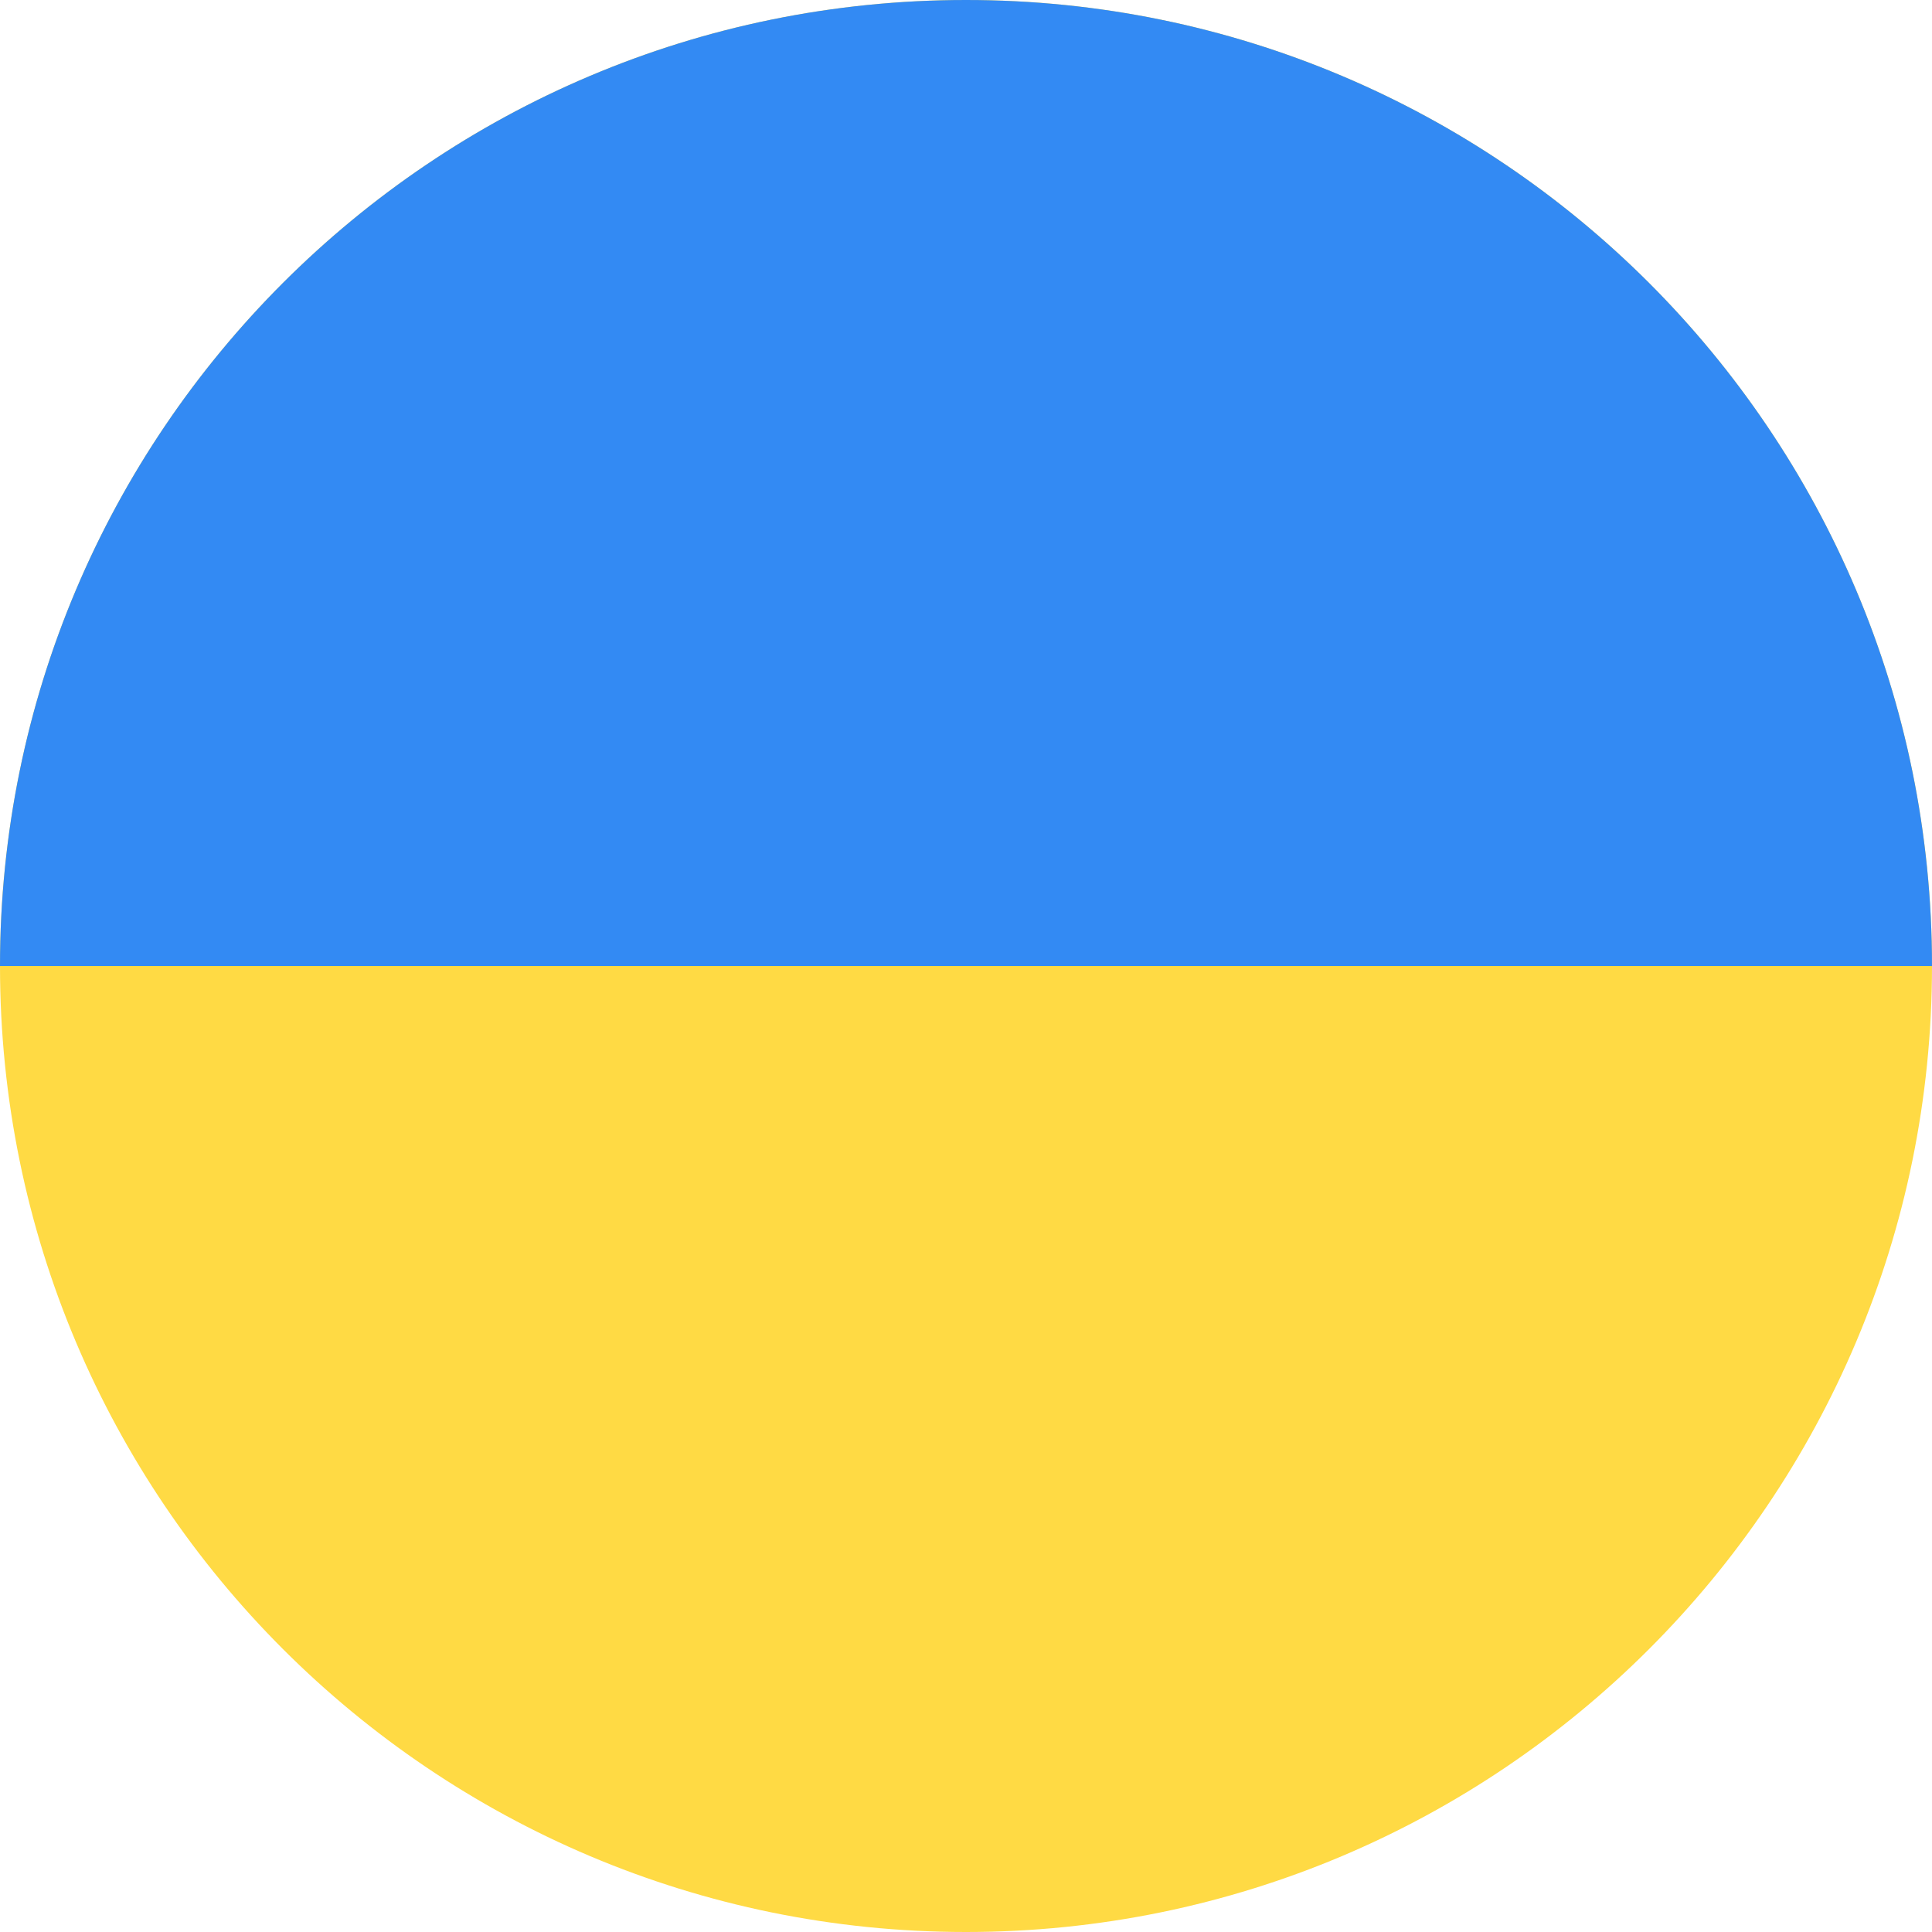
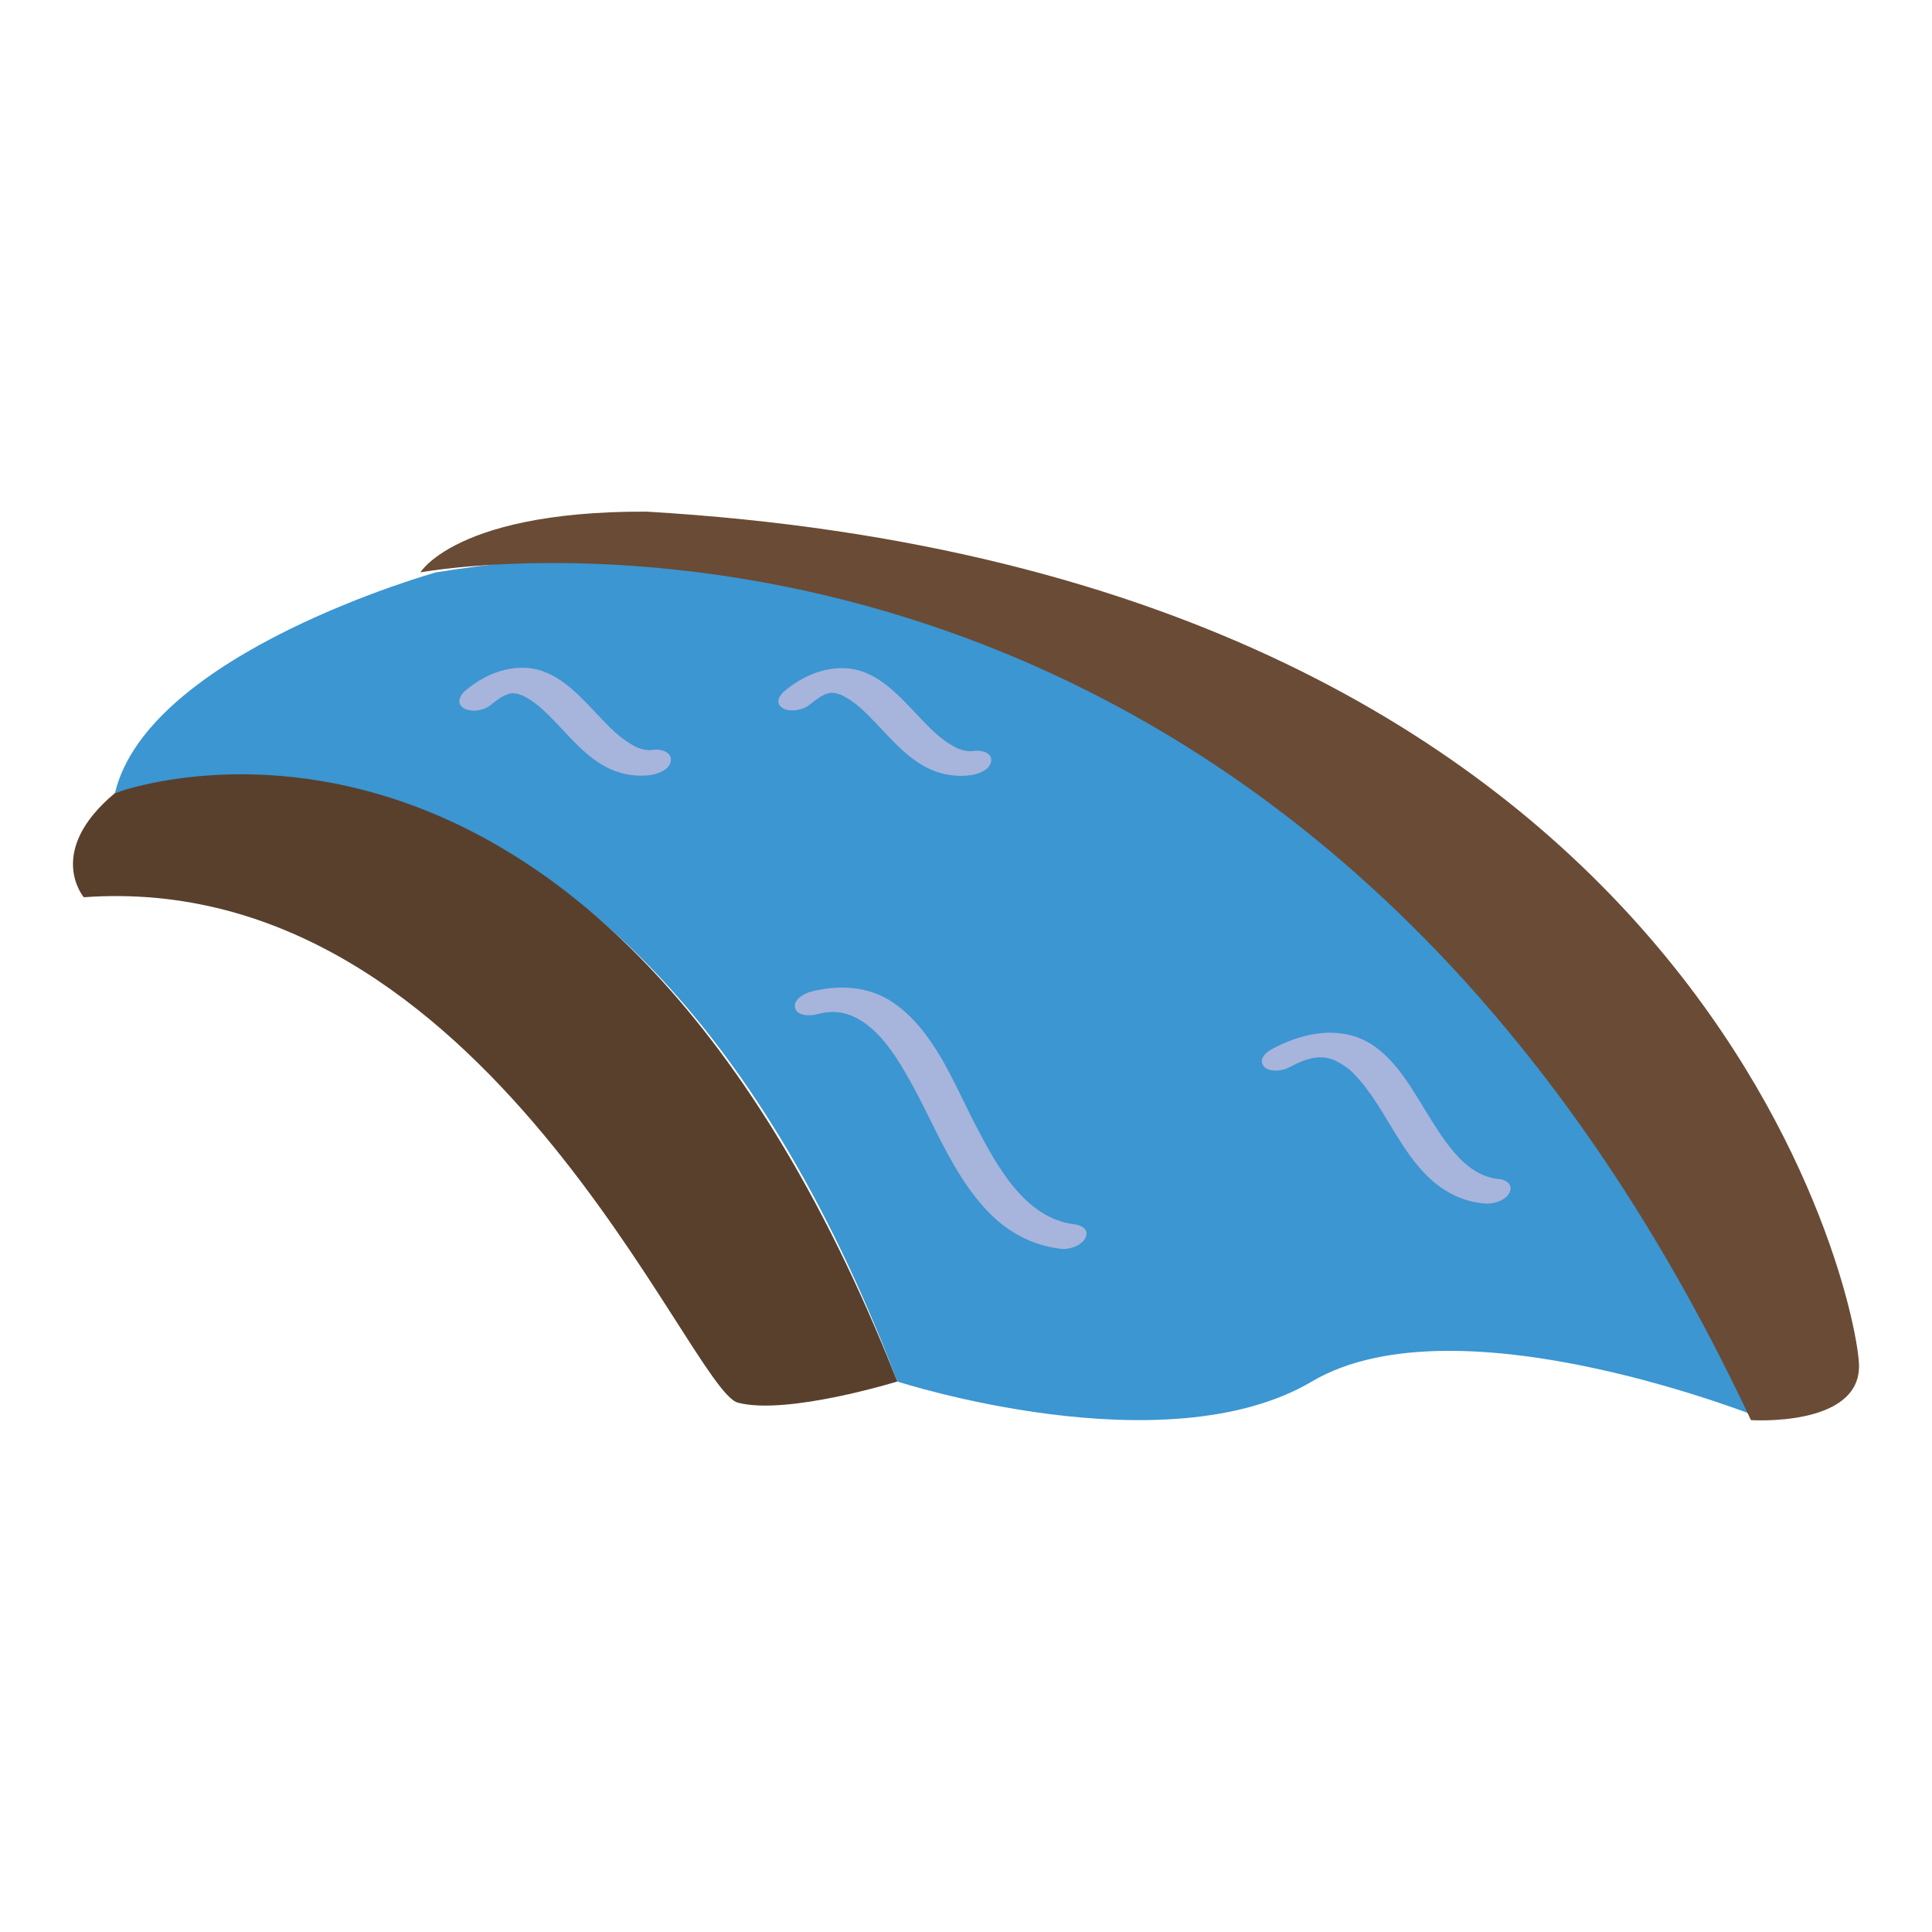
- <svg xmlns="http://www.w3.org/2000/svg" version="1.1" id="Layer_1" x="0px" y="0px" viewBox="0 0 512 512" style="enable-background:new 0 0 512 512;" xml:space="preserve">
-   <circle style="fill:#FFDA44;" cx="256" cy="256" r="256" />
-   <path style="fill:#338AF3;" d="M0,256C0,114.616,114.616,0,256,0s256,114.616,256,256" />
+ <svg xmlns="http://www.w3.org/2000/svg" version="1.1" id="Layer_1" x="0px" y="0px" viewBox="0 0 100 100" enable-background="new 0 0 100 100" xml:space="preserve">
  <g>
- </g>
-   <g>
- </g>
-   <g>
- </g>
-   <g>
- </g>
-   <g>
- </g>
-   <g>
- </g>
-   <g>
- </g>
-   <g>
- </g>
-   <g>
- </g>
-   <g>
- </g>
-   <g>
- </g>
-   <g>
- </g>
-   <g>
- </g>
-   <g>
- </g>
-   <g>
- </g>
+     <g>
+       <path fill="#3B96D2" d="M5.95,41.049c0,0,25.612-8.652,40.494,30.457c0,0,13.844,4.499,21.458,0c7.614-4.499,23.535,2,23.535,2    S68.305,22.098,22.564,29.627C22.564,29.627,7.681,33.78,5.95,41.049z" />
+       <g>
+         <g>
+           <path fill="#A7B4DC" d="M25.372,36.511c0.176-0.145,0.357-0.281,0.548-0.406c0.094-0.061,0.007-0.009-0.012,0.002      c0.039-0.023,0.079-0.044,0.119-0.063c0.09-0.044,0.18-0.085,0.272-0.124c-0.18,0.077-0.001,0.008,0.087-0.019      c0.192-0.059-0.017-0.006,0.027-0.007c0.035-0.001,0.255-0.017,0.122-0.015c-0.127,0.002,0.144,0.016,0.184,0.019      c0.042,0.004-0.116-0.041,0.044,0.01c0.064,0.021,0.129,0.039,0.194,0.06c0.038,0.012,0.239,0.102,0.1,0.036      c0.074,0.035,0.145,0.074,0.216,0.115c0.254,0.147,0.546,0.368,0.731,0.531c1.018,0.895,1.887,2.149,3.094,2.895      c0.764,0.472,1.655,0.689,2.55,0.574c0.399-0.051,1.016-0.271,1.074-0.744c0.057-0.46-0.525-0.614-0.876-0.569      c-0.09,0.012-0.179,0.019-0.27,0.024c-0.049,0.003,0.129,0.018-0.051-0.007c-0.06-0.008-0.269-0.038-0.103-0.004      c-0.094-0.019-0.187-0.045-0.279-0.075c-0.226-0.074-0.124-0.03-0.317-0.132c-0.154-0.082-0.302-0.175-0.445-0.275      c-0.568-0.398-1.029-0.901-1.535-1.436c-0.996-1.054-2.114-2.279-3.672-2.336c-1.139-0.042-2.194,0.441-3.06,1.156      c-0.29,0.239-0.531,0.661-0.123,0.927C24.367,36.89,25.038,36.786,25.372,36.511L25.372,36.511z" />
+         </g>
+       </g>
+       <g>
+         <g>
+           <path fill="#A7B4DC" d="M66.696,55.263c0.268-0.141,0.541-0.276,0.825-0.38c0.025-0.009,0.074-0.028,0.207-0.062      c0.065-0.017,0.13-0.034,0.195-0.05c0.182-0.045-0.038,0.001,0.068-0.014c0.105-0.014,0.21-0.026,0.316-0.032      c0.188-0.011,0.052,0,0.013-0.001c0.056,0.001,0.112,0.004,0.168,0.009c0.055,0.004,0.109,0.01,0.163,0.018      c-0.015-0.002-0.119-0.024-0.021-0.005c0.116,0.023,0.23,0.056,0.343,0.093c0.198,0.065,0.609,0.306,0.826,0.485      c0.334,0.277,0.621,0.619,0.885,0.962c1.144,1.492,1.874,3.314,3.241,4.633c0.817,0.789,1.8,1.287,2.942,1.375      c0.431,0.033,1.058-0.143,1.265-0.564c0.206-0.417-0.18-0.677-0.561-0.706c-0.71-0.055-1.446-0.464-2.051-1.1      c-0.679-0.714-1.201-1.563-1.714-2.398c-0.953-1.551-2.003-3.467-3.914-3.946c-1.37-0.343-2.792,0.053-4.011,0.694      c-0.311,0.164-0.758,0.513-0.482,0.899C65.652,55.529,66.375,55.432,66.696,55.263L66.696,55.263z" />
+         </g>
+       </g>
+       <g>
+         <g>
+           <path fill="#A7B4DC" d="M41.875,36.498c0.178-0.147,0.361-0.281,0.553-0.41c0.04-0.027,0.081-0.052,0.123-0.076      c-0.016,0.009-0.109,0.058-0.014,0.01c0.09-0.046,0.182-0.085,0.274-0.125c-0.178,0.078,0.003,0.005,0.09-0.021      c0.191-0.058-0.014-0.007,0.03-0.007c0.034,0,0.255-0.014,0.125-0.014c-0.125,0,0.148,0.016,0.186,0.02      c0.04,0.004-0.108-0.038,0.047,0.014c0.064,0.022,0.131,0.038,0.195,0.06c0.16,0.053-0.01-0.014,0.104,0.042      c0.074,0.036,0.146,0.075,0.217,0.116c0.255,0.147,0.531,0.357,0.701,0.507c1.074,0.952,1.92,2.182,3.157,2.946      c0.768,0.474,1.665,0.681,2.562,0.566c0.388-0.05,1.018-0.263,1.079-0.726c0.06-0.455-0.533-0.581-0.867-0.538      c-0.041,0.005-0.302,0.028-0.187,0.023c0.113-0.004-0.104-0.005-0.14-0.008c-0.06-0.005-0.267-0.043-0.107-0.009      c-0.095-0.021-0.189-0.046-0.281-0.076c-0.22-0.072-0.134-0.04-0.322-0.139c-0.156-0.082-0.305-0.176-0.449-0.277      c-0.556-0.39-1.054-0.93-1.55-1.455c-1.002-1.06-2.126-2.285-3.694-2.336c-1.143-0.037-2.209,0.447-3.078,1.164      c-0.286,0.236-0.536,0.625-0.132,0.892C40.86,36.882,41.554,36.763,41.875,36.498L41.875,36.498z" />
+         </g>
+       </g>
+       <g>
+         <g>
+           <path fill="#A7B4DC" d="M42.278,52.5c0.474-0.123,0.911-0.163,1.351-0.065c0.489,0.109,0.916,0.342,1.316,0.659      c0.902,0.715,1.541,1.763,2.101,2.75c1.302,2.296,2.235,4.934,4.091,6.867c1.029,1.072,2.294,1.755,3.777,1.929      c0.425,0.05,1.063-0.154,1.265-0.564c0.211-0.428-0.185-0.662-0.561-0.706c-2.561-0.3-4.024-3.033-5.092-5.074      c-1.155-2.207-2.162-4.953-4.308-6.41c-1.263-0.858-2.81-0.927-4.253-0.554c-0.338,0.087-0.927,0.405-0.809,0.843      C41.274,52.616,41.951,52.584,42.278,52.5L42.278,52.5z" />
+         </g>
+       </g>
+     </g>
+     <path fill="#59402D" d="M5.95,41.049c0,0,24.747-9.43,40.494,30.457c0,0-5.712,1.763-8.249,1.097   C35.657,71.936,25.16,44.94,4.337,46.441C4.337,46.441,2.318,44.08,5.95,41.049z" />
+     <path fill="#6A4B35" d="M21.756,29.627c0,0,44.359-8.312,68.874,43.878c0,0,5.593,0.37,5.593-2.791   c0-3.162-7.756-41.002-62.758-44.232C22.947,26.44,21.506,30.103,21.756,29.627z" />
+   </g>
</svg>
